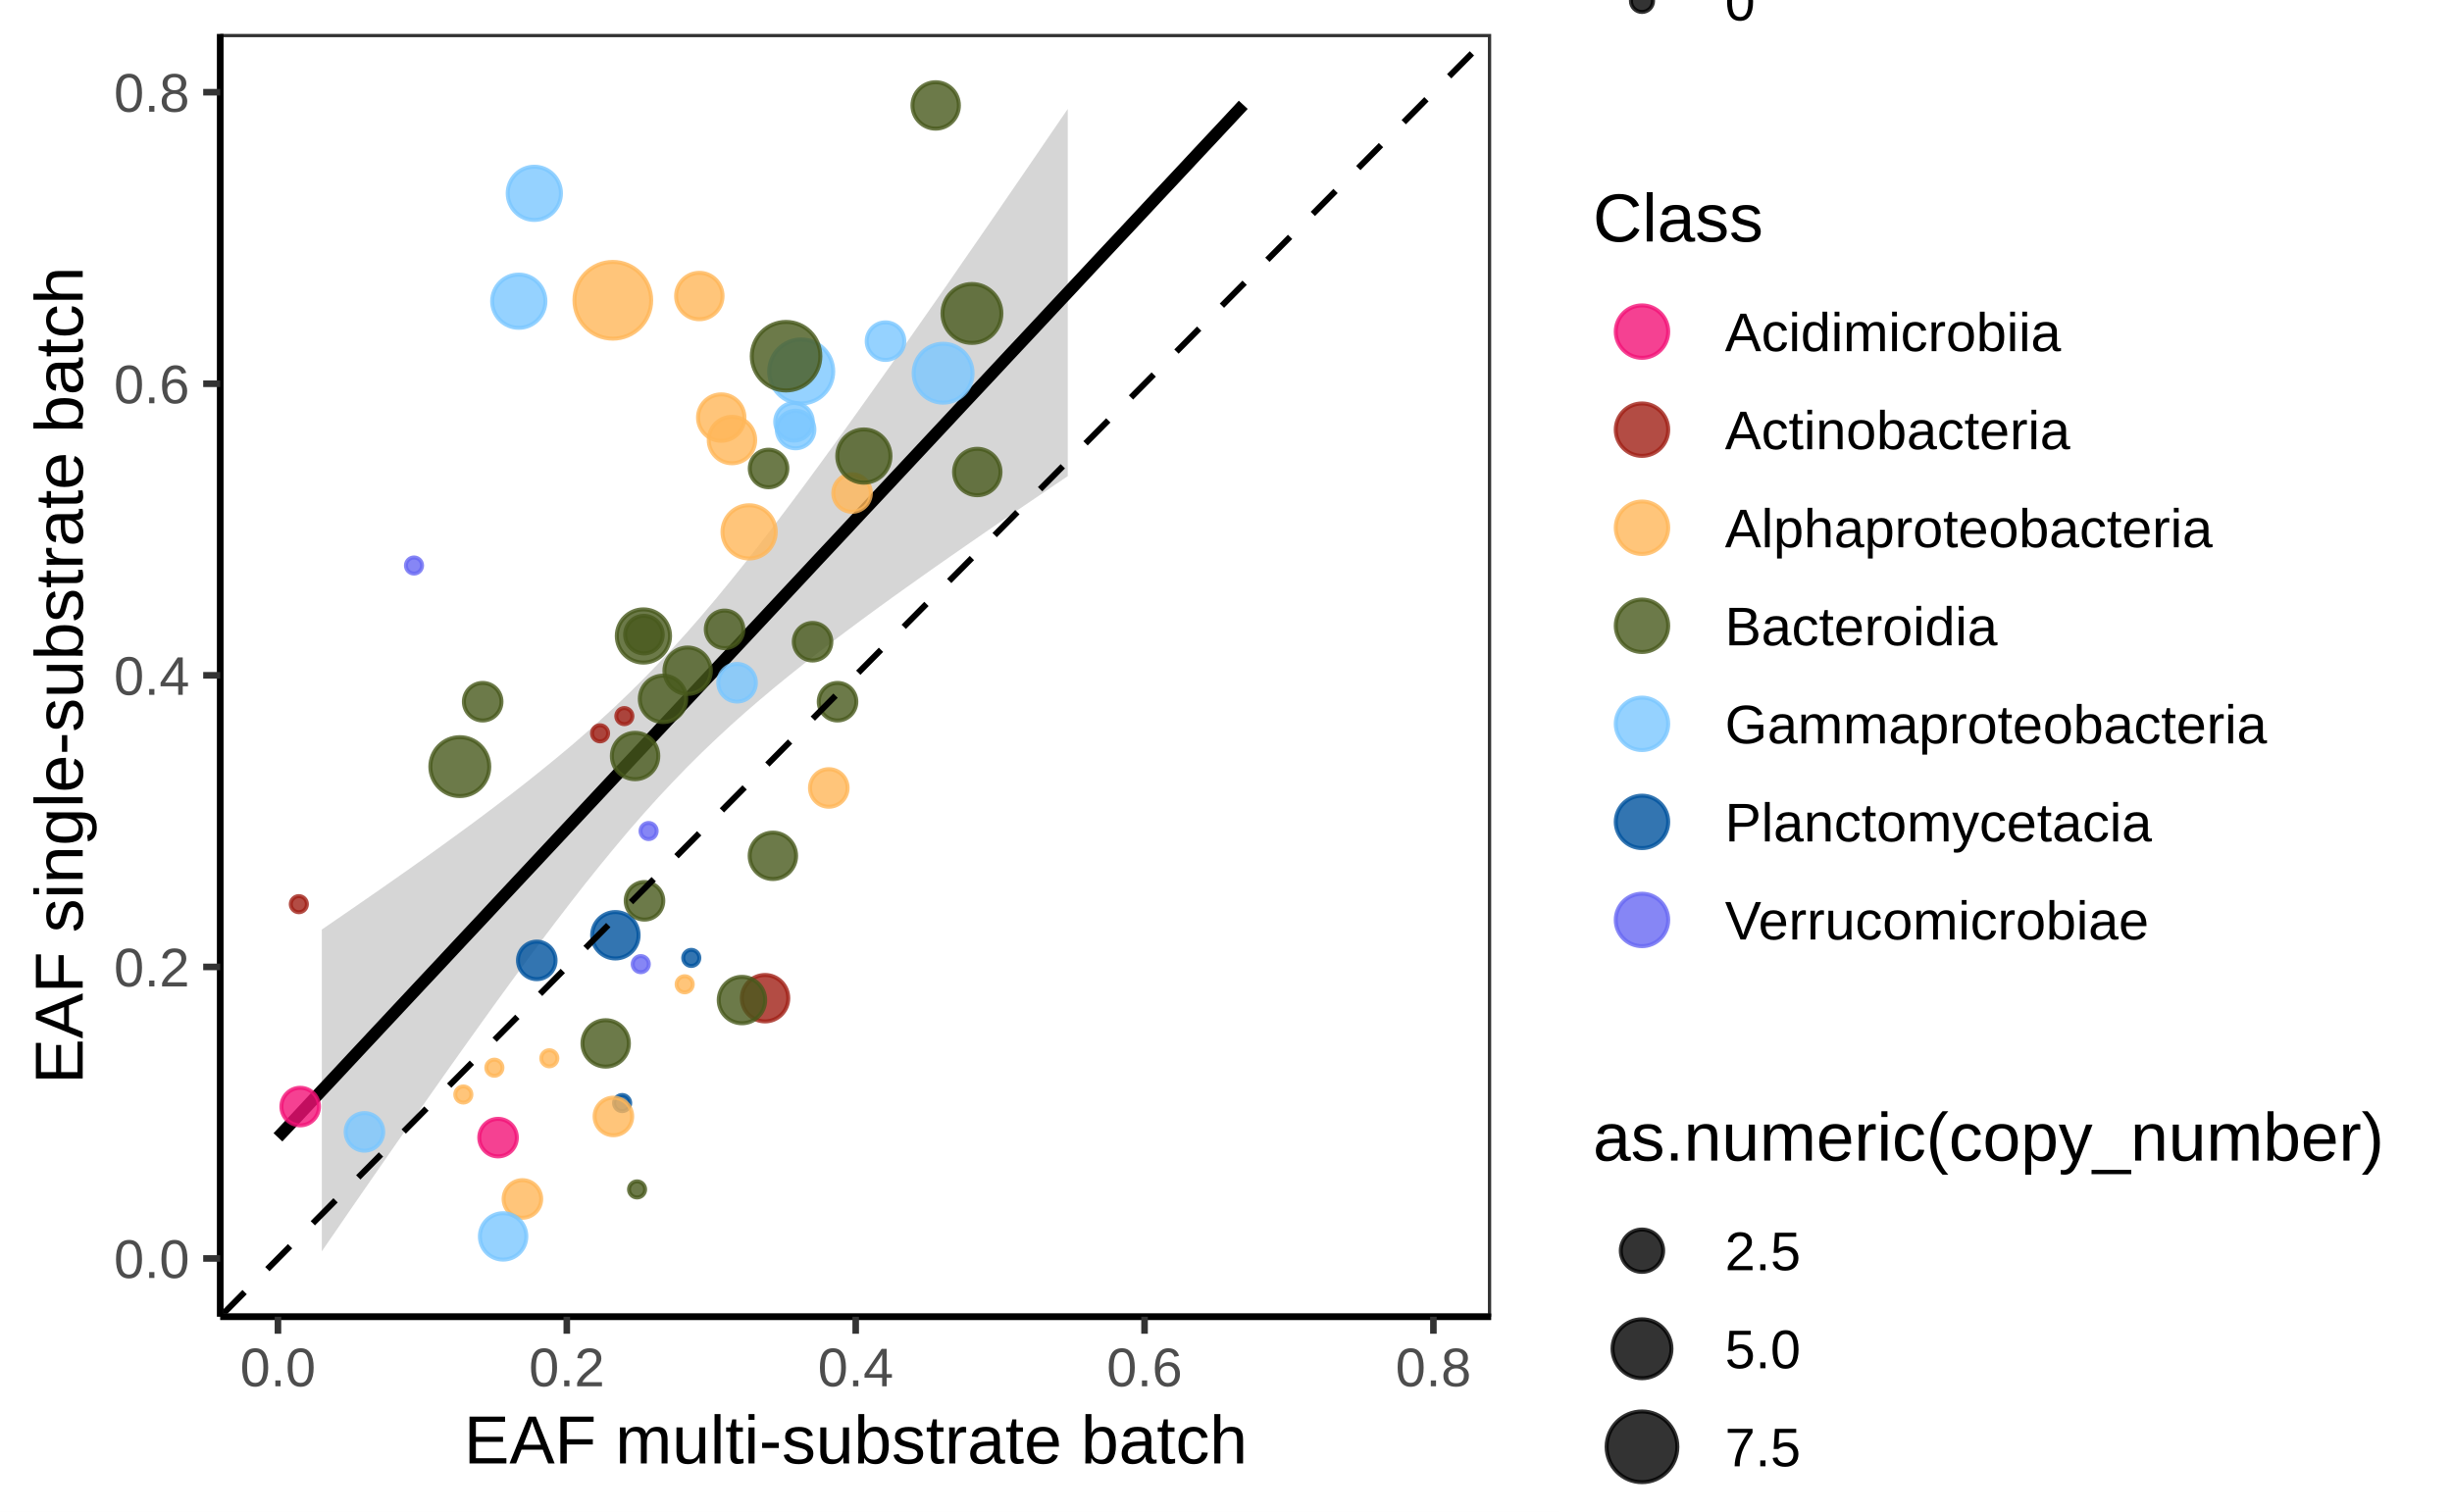
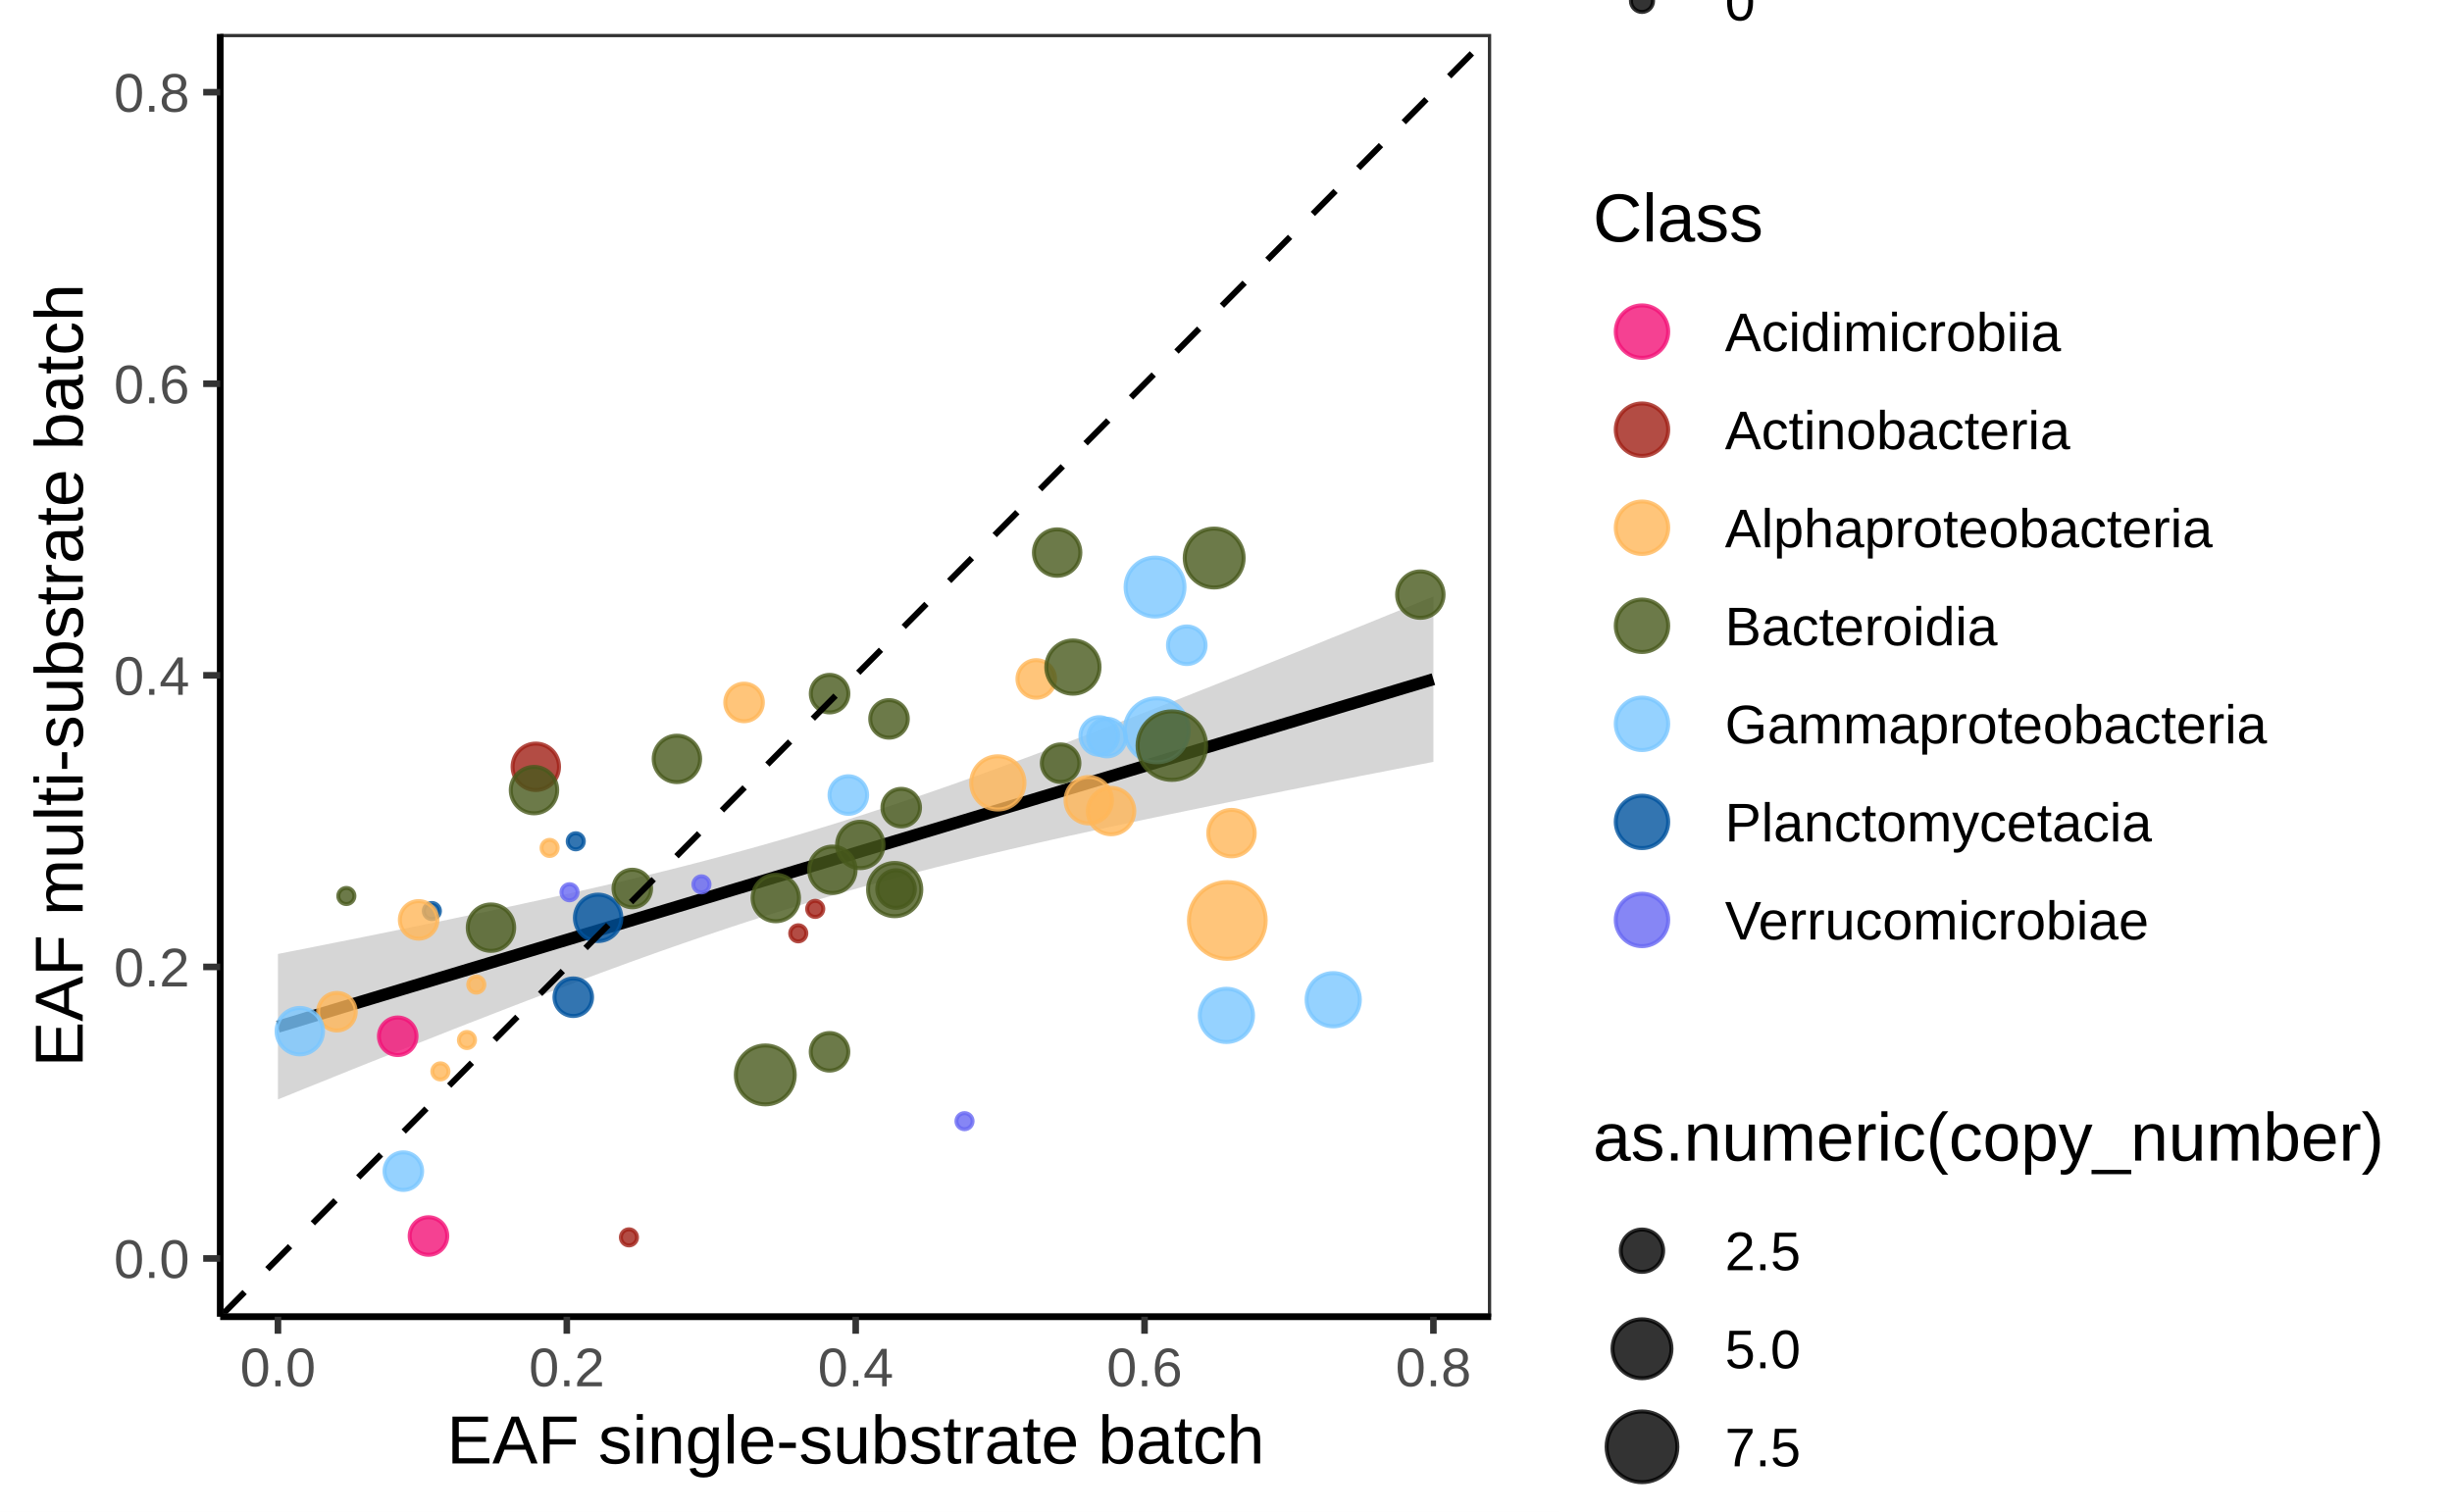
<svg xmlns="http://www.w3.org/2000/svg" width="432.00pt" height="266.40pt" viewBox="0 0 432.00 266.40">
  <g class="svglite">
    <defs>
      <style type="text/css">
    .svglite line, .svglite polyline, .svglite polygon, .svglite path, .svglite rect, .svglite circle {
      fill: none;
      stroke: #000000;
      stroke-linecap: round;
      stroke-linejoin: round;
      stroke-miterlimit: 10.00;
    }
    .svglite text {
      white-space: pre;
    }
    .svglite g.glyphgroup path {
      fill: inherit;
      stroke: none;
    }
  </style>
    </defs>
    <rect width="100%" height="100%" style="stroke: none; fill: #FFFFFF;" />
    <defs>
      <clipPath id="cpMC4wMHw0MzIuMDB8MC4wMHwyNjYuNDA=">
        <rect x="0.00" y="0.00" width="432.00" height="266.40" />
      </clipPath>
    </defs>
    <g clip-path="url(#cpMC4wMHw0MzIuMDB8MC4wMHwyNjYuNDA=)">
      <rect x="0.00" y="0.00" width="432.00" height="266.40" style="stroke-width: 1.16; stroke: #FFFFFF; fill: #FFFFFF;" />
    </g>
    <defs>
      <clipPath id="cpMzguNzl8MjYyLjcyfDUuOTh8MjMyLjA1">
        <rect x="38.79" y="5.98" width="223.93" height="226.07" />
      </clipPath>
    </defs>
    <g clip-path="url(#cpMzguNzl8MjYyLjcyfDUuOTh8MjMyLjA1)">
      <rect x="38.79" y="5.98" width="223.93" height="226.07" style="stroke-width: 1.16; stroke: none; fill: #FFFFFF;" />
-       <polygon points="56.70,163.81 59.28,162.04 61.85,160.27 64.43,158.49 67.01,156.70 69.58,154.90 72.16,153.09 74.74,151.26 77.32,149.41 79.89,147.54 82.47,145.66 85.05,143.75 87.62,141.81 90.20,139.84 92.78,137.83 95.35,135.77 97.93,133.67 100.51,131.52 103.08,129.29 105.66,127.00 108.24,124.63 110.81,122.17 113.39,119.61 115.97,116.96 118.55,114.20 121.12,111.35 123.70,108.39 126.28,105.34 128.85,102.20 131.43,98.99 134.01,95.70 136.58,92.34 139.16,88.93 141.74,85.47 144.31,81.97 146.89,78.43 149.47,74.85 152.04,71.25 154.62,67.62 157.20,63.98 159.78,60.31 162.35,56.63 164.93,52.93 167.51,49.22 170.08,45.49 172.66,41.76 175.24,38.02 177.81,34.27 180.39,30.51 182.97,26.74 185.54,22.97 188.12,19.20 188.12,83.91 185.54,85.65 182.97,87.40 180.39,89.15 177.81,90.90 175.24,92.66 172.66,94.44 170.08,96.22 167.51,98.01 164.93,99.81 162.35,101.63 159.78,103.46 157.20,105.30 154.62,107.17 152.04,109.06 149.47,110.97 146.89,112.91 144.31,114.88 141.74,116.89 139.16,118.95 136.58,121.05 134.01,123.21 131.43,125.43 128.85,127.73 126.28,130.11 123.70,132.57 121.12,135.13 118.55,137.79 115.97,140.54 113.39,143.40 110.81,146.36 108.24,149.42 105.66,152.56 103.08,155.78 100.51,159.07 97.93,162.43 95.35,165.84 92.78,169.30 90.20,172.81 87.62,176.35 85.05,179.93 82.47,183.53 79.89,187.16 77.32,190.80 74.74,194.47 72.16,198.16 69.58,201.86 67.01,205.57 64.43,209.29 61.85,213.02 59.28,216.77 56.70,220.52 " style="stroke-width: 0.00; stroke: none; stroke-linecap: butt; fill: #999999; fill-opacity: 0.40;" />
-       <polyline points="56.70,163.81 59.28,162.04 61.85,160.27 64.43,158.49 67.01,156.70 69.58,154.90 72.16,153.09 74.74,151.26 77.32,149.41 79.89,147.54 82.47,145.66 85.05,143.75 87.62,141.81 90.20,139.84 92.78,137.83 95.35,135.77 97.93,133.67 100.51,131.52 103.08,129.29 105.66,127.00 108.24,124.63 110.81,122.17 113.39,119.61 115.97,116.96 118.55,114.20 121.12,111.35 123.70,108.39 126.28,105.34 128.85,102.20 131.43,98.99 134.01,95.70 136.58,92.34 139.16,88.93 141.74,85.47 144.31,81.97 146.89,78.43 149.47,74.85 152.04,71.25 154.62,67.62 157.20,63.98 159.78,60.31 162.35,56.63 164.93,52.93 167.51,49.22 170.08,45.49 172.66,41.76 175.24,38.02 177.81,34.27 180.39,30.51 182.97,26.74 185.54,22.97 188.12,19.20 " style="stroke-width: 2.13; stroke: none; stroke-linecap: butt;" />
-       <polyline points="188.12,83.91 185.54,85.65 182.97,87.40 180.39,89.15 177.81,90.90 175.24,92.66 172.66,94.44 170.08,96.22 167.51,98.01 164.93,99.81 162.35,101.63 159.78,103.46 157.20,105.30 154.62,107.17 152.04,109.06 149.47,110.97 146.89,112.91 144.31,114.88 141.74,116.89 139.16,118.95 136.58,121.05 134.01,123.21 131.43,125.43 128.85,127.73 126.28,130.11 123.70,132.57 121.12,135.13 118.55,137.79 115.97,140.54 113.39,143.40 110.81,146.36 108.24,149.42 105.66,152.56 103.08,155.78 100.51,159.07 97.93,162.43 95.35,165.84 92.78,169.30 90.20,172.81 87.62,176.35 85.05,179.93 82.47,183.53 79.89,187.16 77.32,190.80 74.74,194.47 72.16,198.16 69.58,201.86 67.01,205.57 64.43,209.29 61.85,213.02 59.28,216.77 56.70,220.52 " style="stroke-width: 2.13; stroke: none; stroke-linecap: butt;" />
-       <polyline points="48.97,200.43 51.55,197.68 54.12,194.92 56.70,192.16 59.28,189.41 61.85,186.65 64.43,183.89 67.01,181.13 69.58,178.38 72.16,175.62 74.74,172.86 77.32,170.11 79.89,167.35 82.47,164.59 85.05,161.84 87.62,159.08 90.20,156.32 92.78,153.56 95.35,150.81 97.93,148.05 100.51,145.29 103.08,142.54 105.66,139.78 108.24,137.02 110.81,134.27 113.39,131.51 115.97,128.75 118.55,125.99 121.12,123.24 123.70,120.48 126.28,117.72 128.85,114.97 131.43,112.21 134.01,109.45 136.58,106.70 139.16,103.94 141.74,101.18 144.31,98.42 146.89,95.67 149.47,92.91 152.04,90.15 154.62,87.40 157.20,84.64 159.78,81.88 162.35,79.13 164.93,76.37 167.51,73.61 170.08,70.85 172.66,68.10 175.24,65.34 177.81,62.58 180.39,59.83 182.97,57.07 185.54,54.31 188.12,51.56 190.70,48.80 193.27,46.04 195.85,43.28 198.43,40.53 201.01,37.77 203.58,35.01 206.16,32.26 208.74,29.50 211.31,26.74 213.89,23.99 216.47,21.23 219.04,18.47 " style="stroke-width: 2.13; stroke-linecap: butt;" />
-       <circle cx="113.45" cy="111.84" r="3.31" style="stroke-width: 0.71; stroke: #48591C; stroke-opacity: 0.80; fill: #48591C; fill-opacity: 0.80;" />
-       <circle cx="134.79" cy="175.91" r="4.09" style="stroke-width: 0.71; stroke: #A02016; stroke-opacity: 0.80; fill: #A02016; fill-opacity: 0.80;" />
-       <circle cx="130.72" cy="176.24" r="4.09" style="stroke-width: 0.71; stroke: #48591C; stroke-opacity: 0.80; fill: #48591C; fill-opacity: 0.80;" />
-       <circle cx="121.79" cy="168.81" r="1.42" style="stroke-width: 0.71; stroke: #00539E; stroke-opacity: 0.80; fill: #00539E; fill-opacity: 0.80;" />
-       <circle cx="109.61" cy="194.39" r="1.42" style="stroke-width: 0.71; stroke: #00539E; stroke-opacity: 0.80; fill: #00539E; fill-opacity: 0.80;" />
-       <circle cx="143.16" cy="113.09" r="3.31" style="stroke-width: 0.71; stroke: #48591C; stroke-opacity: 0.80; fill: #48591C; fill-opacity: 0.80;" />
-       <circle cx="112.24" cy="209.61" r="1.42" style="stroke-width: 0.71; stroke: #48591C; stroke-opacity: 0.80; fill: #48591C; fill-opacity: 0.80;" />
-       <circle cx="111.89" cy="133.23" r="4.09" style="stroke-width: 0.71; stroke: #48591C; stroke-opacity: 0.80; fill: #48591C; fill-opacity: 0.80;" />
-       <circle cx="150.12" cy="86.89" r="3.31" style="stroke-width: 0.71; stroke: #FFB659; stroke-opacity: 0.80; fill: #FFB659; fill-opacity: 0.80;" />
-       <circle cx="64.21" cy="199.47" r="3.31" style="stroke-width: 0.71; stroke: #7BC6FF; stroke-opacity: 0.80; fill: #7BC6FF; fill-opacity: 0.80;" />
-       <circle cx="108.07" cy="196.75" r="3.31" style="stroke-width: 0.71; stroke: #FFB659; stroke-opacity: 0.80; fill: #FFB659; fill-opacity: 0.80;" />
-       <circle cx="106.71" cy="183.88" r="4.09" style="stroke-width: 0.71; stroke: #48591C; stroke-opacity: 0.80; fill: #48591C; fill-opacity: 0.80;" />
-       <circle cx="113.36" cy="112.08" r="4.69" style="stroke-width: 0.71; stroke: #48591C; stroke-opacity: 0.80; fill: #48591C; fill-opacity: 0.80;" />
-       <circle cx="127.66" cy="110.91" r="3.31" style="stroke-width: 0.71; stroke: #48591C; stroke-opacity: 0.80; fill: #48591C; fill-opacity: 0.80;" />
-       <circle cx="105.72" cy="129.23" r="1.42" style="stroke-width: 0.71; stroke: #A02016; stroke-opacity: 0.80; fill: #A02016; fill-opacity: 0.80;" />
-       <circle cx="96.78" cy="186.50" r="1.42" style="stroke-width: 0.71; stroke: #FFB659; stroke-opacity: 0.80; fill: #FFB659; fill-opacity: 0.80;" />
-       <circle cx="171.24" cy="55.24" r="5.19" style="stroke-width: 0.71; stroke: #48591C; stroke-opacity: 0.80; fill: #48591C; fill-opacity: 0.80;" />
-       <circle cx="110.00" cy="126.20" r="1.42" style="stroke-width: 0.71; stroke: #A02016; stroke-opacity: 0.80; fill: #A02016; fill-opacity: 0.80;" />
-       <circle cx="94.14" cy="34.07" r="4.69" style="stroke-width: 0.71; stroke: #7BC6FF; stroke-opacity: 0.80; fill: #7BC6FF; fill-opacity: 0.80;" />
-       <circle cx="152.20" cy="80.37" r="4.69" style="stroke-width: 0.71; stroke: #48591C; stroke-opacity: 0.80; fill: #48591C; fill-opacity: 0.80;" />
-       <circle cx="112.89" cy="169.91" r="1.42" style="stroke-width: 0.71; stroke: #6868F2; stroke-opacity: 0.80; fill: #6868F2; fill-opacity: 0.80;" />
-       <circle cx="52.89" cy="195.01" r="3.31" style="stroke-width: 0.71; stroke: #F21277; stroke-opacity: 0.80; fill: #F21277; fill-opacity: 0.80;" />
-       <circle cx="91.40" cy="53.08" r="4.69" style="stroke-width: 0.71; stroke: #7BC6FF; stroke-opacity: 0.80; fill: #7BC6FF; fill-opacity: 0.80;" />
-       <circle cx="72.94" cy="99.66" r="1.42" style="stroke-width: 0.71; stroke: #6868F2; stroke-opacity: 0.80; fill: #6868F2; fill-opacity: 0.80;" />
-       <circle cx="107.97" cy="52.92" r="6.76" style="stroke-width: 0.71; stroke: #FFB659; stroke-opacity: 0.80; fill: #FFB659; fill-opacity: 0.80;" />
-       <circle cx="87.10" cy="188.16" r="1.42" style="stroke-width: 0.71; stroke: #FFB659; stroke-opacity: 0.80; fill: #FFB659; fill-opacity: 0.80;" />
-       <circle cx="129.86" cy="120.32" r="3.31" style="stroke-width: 0.71; stroke: #7BC6FF; stroke-opacity: 0.80; fill: #7BC6FF; fill-opacity: 0.80;" />
-       <circle cx="139.89" cy="74.33" r="3.31" style="stroke-width: 0.71; stroke: #7BC6FF; stroke-opacity: 0.80; fill: #7BC6FF; fill-opacity: 0.80;" />
-       <circle cx="92.04" cy="211.29" r="3.31" style="stroke-width: 0.71; stroke: #FFB659; stroke-opacity: 0.80; fill: #FFB659; fill-opacity: 0.80;" />
-       <circle cx="131.98" cy="93.73" r="4.69" style="stroke-width: 0.71; stroke: #FFB659; stroke-opacity: 0.80; fill: #FFB659; fill-opacity: 0.80;" />
-       <circle cx="94.57" cy="169.25" r="3.31" style="stroke-width: 0.71; stroke: #00539E; stroke-opacity: 0.80; fill: #00539E; fill-opacity: 0.80;" />
-       <circle cx="88.64" cy="217.89" r="4.09" style="stroke-width: 0.71; stroke: #7BC6FF; stroke-opacity: 0.80; fill: #7BC6FF; fill-opacity: 0.80;" />
-       <circle cx="166.16" cy="65.77" r="5.19" style="stroke-width: 0.71; stroke: #7BC6FF; stroke-opacity: 0.80; fill: #7BC6FF; fill-opacity: 0.80;" />
-       <circle cx="135.41" cy="82.56" r="3.31" style="stroke-width: 0.71; stroke: #48591C; stroke-opacity: 0.80; fill: #48591C; fill-opacity: 0.80;" />
-       <circle cx="52.65" cy="159.34" r="1.42" style="stroke-width: 0.71; stroke: #A02016; stroke-opacity: 0.80; fill: #A02016; fill-opacity: 0.80;" />
-       <circle cx="156.01" cy="60.12" r="3.31" style="stroke-width: 0.71; stroke: #7BC6FF; stroke-opacity: 0.80; fill: #7BC6FF; fill-opacity: 0.80;" />
-       <circle cx="128.96" cy="77.55" r="4.09" style="stroke-width: 0.71; stroke: #FFB659; stroke-opacity: 0.80; fill: #FFB659; fill-opacity: 0.80;" />
-       <circle cx="87.75" cy="200.48" r="3.31" style="stroke-width: 0.71; stroke: #F21277; stroke-opacity: 0.80; fill: #F21277; fill-opacity: 0.80;" />
-       <circle cx="81.63" cy="192.88" r="1.42" style="stroke-width: 0.71; stroke: #FFB659; stroke-opacity: 0.80; fill: #FFB659; fill-opacity: 0.80;" />
-       <circle cx="146.02" cy="138.86" r="3.31" style="stroke-width: 0.71; stroke: #FFB659; stroke-opacity: 0.80; fill: #FFB659; fill-opacity: 0.80;" />
-       <circle cx="127.07" cy="73.59" r="4.09" style="stroke-width: 0.71; stroke: #FFB659; stroke-opacity: 0.80; fill: #FFB659; fill-opacity: 0.80;" />
-       <circle cx="108.42" cy="164.82" r="4.09" style="stroke-width: 0.71; stroke: #00539E; stroke-opacity: 0.80; fill: #00539E; fill-opacity: 0.80;" />
-       <circle cx="123.21" cy="52.17" r="4.09" style="stroke-width: 0.71; stroke: #FFB659; stroke-opacity: 0.80; fill: #FFB659; fill-opacity: 0.80;" />
-       <circle cx="114.27" cy="146.45" r="1.42" style="stroke-width: 0.71; stroke: #6868F2; stroke-opacity: 0.80; fill: #6868F2; fill-opacity: 0.80;" />
-       <circle cx="140.17" cy="75.69" r="3.31" style="stroke-width: 0.71; stroke: #7BC6FF; stroke-opacity: 0.80; fill: #7BC6FF; fill-opacity: 0.80;" />
-       <circle cx="116.81" cy="123.16" r="4.09" style="stroke-width: 0.71; stroke: #48591C; stroke-opacity: 0.80; fill: #48591C; fill-opacity: 0.80;" />
-       <circle cx="141.16" cy="65.46" r="5.64" style="stroke-width: 0.71; stroke: #7BC6FF; stroke-opacity: 0.80; fill: #7BC6FF; fill-opacity: 0.80;" />
-       <circle cx="121.15" cy="118.20" r="4.09" style="stroke-width: 0.71; stroke: #48591C; stroke-opacity: 0.80; fill: #48591C; fill-opacity: 0.80;" />
-       <circle cx="136.17" cy="150.82" r="4.09" style="stroke-width: 0.71; stroke: #48591C; stroke-opacity: 0.80; fill: #48591C; fill-opacity: 0.80;" />
-       <circle cx="113.55" cy="158.75" r="3.31" style="stroke-width: 0.71; stroke: #48591C; stroke-opacity: 0.80; fill: #48591C; fill-opacity: 0.80;" />
-       <circle cx="147.56" cy="123.66" r="3.31" style="stroke-width: 0.71; stroke: #48591C; stroke-opacity: 0.80; fill: #48591C; fill-opacity: 0.80;" />
-       <circle cx="138.49" cy="62.77" r="6.04" style="stroke-width: 0.71; stroke: #48591C; stroke-opacity: 0.80; fill: #48591C; fill-opacity: 0.80;" />
-       <circle cx="81.01" cy="135.10" r="5.19" style="stroke-width: 0.71; stroke: #48591C; stroke-opacity: 0.80; fill: #48591C; fill-opacity: 0.80;" />
-       <circle cx="120.63" cy="173.46" r="1.42" style="stroke-width: 0.71; stroke: #FFB659; stroke-opacity: 0.80; fill: #FFB659; fill-opacity: 0.80;" />
-       <circle cx="164.85" cy="18.58" r="4.09" style="stroke-width: 0.71; stroke: #48591C; stroke-opacity: 0.80; fill: #48591C; fill-opacity: 0.80;" />
-       <circle cx="172.18" cy="83.18" r="4.09" style="stroke-width: 0.71; stroke: #48591C; stroke-opacity: 0.80; fill: #48591C; fill-opacity: 0.80;" />
-       <circle cx="85.04" cy="123.66" r="3.31" style="stroke-width: 0.71; stroke: #48591C; stroke-opacity: 0.80; fill: #48591C; fill-opacity: 0.80;" />
+       <polygon points="48.97,168.11 51.55,167.60 54.12,167.10 56.70,166.58 59.28,166.07 61.85,165.56 64.43,165.04 67.01,164.52 69.58,164.00 72.16,163.47 74.74,162.94 77.32,162.41 79.89,161.87 82.47,161.33 85.05,160.79 87.62,160.24 90.20,159.68 92.78,159.12 95.35,158.56 97.93,157.99 100.51,157.41 103.08,156.82 105.66,156.23 108.24,155.63 110.81,155.02 113.39,154.40 115.97,153.77 118.55,153.13 121.12,152.48 123.70,151.81 126.28,151.13 128.85,150.44 131.43,149.74 134.01,149.02 136.58,148.29 139.16,147.54 141.74,146.78 144.31,146.00 146.89,145.21 149.47,144.40 152.04,143.58 154.62,142.74 157.20,141.89 159.78,141.02 162.35,140.14 164.93,139.25 167.51,138.35 170.08,137.44 172.66,136.51 175.24,135.58 177.81,134.63 180.39,133.68 182.97,132.72 185.54,131.75 188.12,130.78 190.70,129.80 193.27,128.81 195.85,127.82 198.43,126.82 201.01,125.82 203.58,124.81 206.16,123.80 208.74,122.78 211.31,121.76 213.89,120.74 216.47,119.71 219.04,118.69 221.62,117.65 224.20,116.62 226.77,115.59 229.35,114.55 231.93,113.51 234.50,112.46 237.08,111.42 239.66,110.37 242.24,109.33 244.81,108.28 247.39,107.23 249.97,106.17 252.54,105.12 252.54,134.26 249.97,134.76 247.39,135.26 244.81,135.76 242.24,136.26 239.66,136.76 237.08,137.27 234.50,137.77 231.93,138.28 229.35,138.79 226.77,139.30 224.20,139.82 221.62,140.33 219.04,140.85 216.47,141.37 213.89,141.90 211.31,142.43 208.74,142.96 206.16,143.49 203.58,144.03 201.01,144.57 198.43,145.12 195.85,145.67 193.27,146.23 190.70,146.80 188.12,147.36 185.54,147.94 182.97,148.52 180.39,149.11 177.81,149.71 175.24,150.32 172.66,150.93 170.08,151.56 167.51,152.20 164.93,152.84 162.35,153.50 159.78,154.18 157.20,154.86 154.62,155.56 152.04,156.27 149.47,157.00 146.89,157.74 144.31,158.50 141.74,159.27 139.16,160.06 136.58,160.86 134.01,161.68 131.43,162.51 128.85,163.36 126.28,164.22 123.70,165.09 121.12,165.98 118.55,166.87 115.97,167.78 113.39,168.70 110.81,169.63 108.24,170.57 105.66,171.52 103.08,172.48 100.51,173.45 97.93,174.42 95.35,175.40 92.78,176.38 90.20,177.37 87.62,178.37 85.05,179.37 82.47,180.37 79.89,181.38 77.32,182.40 74.74,183.42 72.16,184.44 69.58,185.46 67.01,186.49 64.43,187.52 61.85,188.55 59.28,189.59 56.70,190.63 54.12,191.66 51.55,192.71 48.97,193.75 " style="stroke-width: 0.00; stroke: none; stroke-linecap: butt; fill: #999999; fill-opacity: 0.40;" />
+       <polyline points="48.97,168.11 51.55,167.60 54.12,167.10 56.70,166.58 59.28,166.07 61.85,165.56 64.43,165.04 67.01,164.52 69.58,164.00 72.16,163.47 74.74,162.94 77.32,162.41 79.89,161.87 82.47,161.33 85.05,160.79 87.62,160.24 90.20,159.68 92.78,159.12 95.35,158.56 97.93,157.99 100.51,157.41 103.08,156.82 105.66,156.23 108.24,155.63 110.81,155.02 113.39,154.40 115.97,153.77 118.55,153.13 121.12,152.48 123.70,151.81 126.28,151.13 128.85,150.44 131.43,149.74 134.01,149.02 136.58,148.29 139.16,147.54 141.74,146.78 144.31,146.00 146.89,145.21 149.47,144.40 152.04,143.58 154.62,142.74 157.20,141.89 159.78,141.02 162.35,140.14 164.93,139.25 167.51,138.35 170.08,137.44 172.66,136.51 175.24,135.58 177.81,134.63 180.39,133.68 182.97,132.72 185.54,131.75 188.12,130.78 190.70,129.80 193.27,128.81 195.85,127.82 198.43,126.82 201.01,125.82 203.58,124.81 206.16,123.80 208.74,122.78 211.31,121.76 213.89,120.74 216.47,119.71 219.04,118.69 221.62,117.65 224.20,116.62 226.77,115.59 229.35,114.55 231.93,113.51 234.50,112.46 237.08,111.42 239.66,110.37 242.24,109.33 244.81,108.28 247.39,107.23 249.97,106.17 252.54,105.12 " style="stroke-width: 2.13; stroke: none; stroke-linecap: butt;" />
+       <polyline points="252.54,134.26 249.97,134.76 247.39,135.26 244.81,135.76 242.24,136.26 239.66,136.76 237.08,137.27 234.50,137.77 231.93,138.28 229.35,138.79 226.77,139.30 224.20,139.82 221.62,140.33 219.04,140.85 216.47,141.37 213.89,141.90 211.31,142.43 208.74,142.96 206.16,143.49 203.58,144.03 201.01,144.57 198.43,145.12 195.85,145.67 193.27,146.23 190.70,146.80 188.12,147.36 185.54,147.94 182.97,148.52 180.39,149.11 177.81,149.71 175.24,150.32 172.66,150.93 170.08,151.56 167.51,152.20 164.93,152.84 162.35,153.50 159.78,154.18 157.20,154.86 154.62,155.56 152.04,156.27 149.47,157.00 146.89,157.74 144.31,158.50 141.74,159.27 139.16,160.06 136.58,160.86 134.01,161.68 131.43,162.51 128.85,163.36 126.28,164.22 123.70,165.09 121.12,165.98 118.55,166.87 115.97,167.78 113.39,168.70 110.81,169.63 108.24,170.57 105.66,171.52 103.08,172.48 100.51,173.45 97.93,174.42 95.35,175.40 92.78,176.38 90.20,177.37 87.62,178.37 85.05,179.37 82.47,180.37 79.89,181.38 77.32,182.40 74.74,183.42 72.16,184.44 69.58,185.46 67.01,186.49 64.43,187.52 61.85,188.55 59.28,189.59 56.70,190.63 54.12,191.66 51.55,192.71 48.97,193.75 " style="stroke-width: 2.13; stroke: none; stroke-linecap: butt;" />
+       <polyline points="48.97,180.93 51.55,180.16 54.12,179.38 56.70,178.61 59.28,177.83 61.85,177.05 64.43,176.28 67.01,175.50 69.58,174.73 72.16,173.95 74.74,173.18 77.32,172.40 79.89,171.63 82.47,170.85 85.05,170.08 87.62,169.30 90.20,168.53 92.78,167.75 95.35,166.98 97.93,166.20 100.51,165.43 103.08,164.65 105.66,163.88 108.24,163.10 110.81,162.33 113.39,161.55 115.97,160.78 118.55,160.00 121.12,159.23 123.70,158.45 126.28,157.68 128.85,156.90 131.43,156.13 134.01,155.35 136.58,154.57 139.16,153.80 141.74,153.02 144.31,152.25 146.89,151.47 149.47,150.70 152.04,149.92 154.62,149.15 157.20,148.37 159.78,147.60 162.35,146.82 164.93,146.05 167.51,145.27 170.08,144.50 172.66,143.72 175.24,142.95 177.81,142.17 180.39,141.40 182.97,140.62 185.54,139.85 188.12,139.07 190.70,138.30 193.27,137.52 195.85,136.75 198.43,135.97 201.01,135.20 203.58,134.42 206.16,133.65 208.74,132.87 211.31,132.09 213.89,131.32 216.47,130.54 219.04,129.77 221.62,128.99 224.20,128.22 226.77,127.44 229.35,126.67 231.93,125.89 234.50,125.12 237.08,124.34 239.66,123.57 242.24,122.79 244.81,122.02 247.39,121.24 249.97,120.47 252.54,119.69 " style="stroke-width: 2.13; stroke-linecap: butt;" />
+       <circle cx="157.87" cy="156.68" r="3.31" style="stroke-width: 0.71; stroke: #48591C; stroke-opacity: 0.80; fill: #48591C; fill-opacity: 0.80;" />
+       <circle cx="94.40" cy="135.13" r="4.09" style="stroke-width: 0.71; stroke: #A02016; stroke-opacity: 0.80; fill: #A02016; fill-opacity: 0.80;" />
+       <circle cx="94.08" cy="139.24" r="4.09" style="stroke-width: 0.71; stroke: #48591C; stroke-opacity: 0.80; fill: #48591C; fill-opacity: 0.80;" />
+       <circle cx="101.44" cy="148.26" r="1.42" style="stroke-width: 0.71; stroke: #00539E; stroke-opacity: 0.80; fill: #00539E; fill-opacity: 0.80;" />
+       <circle cx="76.09" cy="160.55" r="1.42" style="stroke-width: 0.71; stroke: #00539E; stroke-opacity: 0.80; fill: #00539E; fill-opacity: 0.80;" />
+       <circle cx="156.63" cy="126.69" r="3.31" style="stroke-width: 0.71; stroke: #48591C; stroke-opacity: 0.80; fill: #48591C; fill-opacity: 0.80;" />
+       <circle cx="61.02" cy="157.90" r="1.42" style="stroke-width: 0.71; stroke: #48591C; stroke-opacity: 0.80; fill: #48591C; fill-opacity: 0.80;" />
+       <circle cx="136.68" cy="158.26" r="4.09" style="stroke-width: 0.71; stroke: #48591C; stroke-opacity: 0.80; fill: #48591C; fill-opacity: 0.80;" />
+       <circle cx="182.57" cy="119.65" r="3.31" style="stroke-width: 0.71; stroke: #FFB659; stroke-opacity: 0.80; fill: #FFB659; fill-opacity: 0.80;" />
+       <circle cx="71.06" cy="206.39" r="3.31" style="stroke-width: 0.71; stroke: #7BC6FF; stroke-opacity: 0.80; fill: #7BC6FF; fill-opacity: 0.80;" />
+       <circle cx="73.76" cy="162.11" r="3.31" style="stroke-width: 0.71; stroke: #FFB659; stroke-opacity: 0.80; fill: #FFB659; fill-opacity: 0.80;" />
+       <circle cx="86.50" cy="163.48" r="4.09" style="stroke-width: 0.71; stroke: #48591C; stroke-opacity: 0.80; fill: #48591C; fill-opacity: 0.80;" />
+       <circle cx="157.63" cy="156.77" r="4.69" style="stroke-width: 0.71; stroke: #48591C; stroke-opacity: 0.80; fill: #48591C; fill-opacity: 0.80;" />
+       <circle cx="158.78" cy="142.33" r="3.31" style="stroke-width: 0.71; stroke: #48591C; stroke-opacity: 0.80; fill: #48591C; fill-opacity: 0.80;" />
+       <circle cx="140.64" cy="164.48" r="1.42" style="stroke-width: 0.71; stroke: #A02016; stroke-opacity: 0.80; fill: #A02016; fill-opacity: 0.80;" />
+       <circle cx="83.92" cy="173.51" r="1.42" style="stroke-width: 0.71; stroke: #FFB659; stroke-opacity: 0.80; fill: #FFB659; fill-opacity: 0.80;" />
+       <circle cx="213.92" cy="98.34" r="5.19" style="stroke-width: 0.71; stroke: #48591C; stroke-opacity: 0.80; fill: #48591C; fill-opacity: 0.80;" />
+       <circle cx="143.63" cy="160.17" r="1.42" style="stroke-width: 0.71; stroke: #A02016; stroke-opacity: 0.80; fill: #A02016; fill-opacity: 0.80;" />
+       <circle cx="234.89" cy="176.18" r="4.69" style="stroke-width: 0.71; stroke: #7BC6FF; stroke-opacity: 0.80; fill: #7BC6FF; fill-opacity: 0.80;" />
+       <circle cx="189.03" cy="117.56" r="4.69" style="stroke-width: 0.71; stroke: #48591C; stroke-opacity: 0.80; fill: #48591C; fill-opacity: 0.80;" />
+       <circle cx="100.34" cy="157.24" r="1.42" style="stroke-width: 0.71; stroke: #6868F2; stroke-opacity: 0.80; fill: #6868F2; fill-opacity: 0.80;" />
+       <circle cx="75.49" cy="217.82" r="3.31" style="stroke-width: 0.71; stroke: #F21277; stroke-opacity: 0.80; fill: #F21277; fill-opacity: 0.80;" />
+       <circle cx="216.07" cy="178.94" r="4.69" style="stroke-width: 0.71; stroke: #7BC6FF; stroke-opacity: 0.80; fill: #7BC6FF; fill-opacity: 0.80;" />
+       <circle cx="169.93" cy="197.58" r="1.42" style="stroke-width: 0.71; stroke: #6868F2; stroke-opacity: 0.80; fill: #6868F2; fill-opacity: 0.80;" />
+       <circle cx="216.23" cy="162.21" r="6.76" style="stroke-width: 0.71; stroke: #FFB659; stroke-opacity: 0.80; fill: #FFB659; fill-opacity: 0.80;" />
+       <circle cx="82.27" cy="183.28" r="1.42" style="stroke-width: 0.71; stroke: #FFB659; stroke-opacity: 0.80; fill: #FFB659; fill-opacity: 0.80;" />
+       <circle cx="149.46" cy="140.11" r="3.31" style="stroke-width: 0.71; stroke: #7BC6FF; stroke-opacity: 0.80; fill: #7BC6FF; fill-opacity: 0.80;" />
+       <circle cx="195.02" cy="129.98" r="3.31" style="stroke-width: 0.71; stroke: #7BC6FF; stroke-opacity: 0.80; fill: #7BC6FF; fill-opacity: 0.80;" />
+       <circle cx="59.36" cy="178.29" r="3.31" style="stroke-width: 0.71; stroke: #FFB659; stroke-opacity: 0.80; fill: #FFB659; fill-opacity: 0.80;" />
+       <circle cx="175.80" cy="137.97" r="4.69" style="stroke-width: 0.71; stroke: #FFB659; stroke-opacity: 0.80; fill: #FFB659; fill-opacity: 0.80;" />
+       <circle cx="101.00" cy="175.74" r="3.31" style="stroke-width: 0.71; stroke: #00539E; stroke-opacity: 0.80; fill: #00539E; fill-opacity: 0.80;" />
+       <circle cx="52.82" cy="181.72" r="4.09" style="stroke-width: 0.71; stroke: #7BC6FF; stroke-opacity: 0.80; fill: #7BC6FF; fill-opacity: 0.80;" />
+       <circle cx="203.50" cy="103.46" r="5.19" style="stroke-width: 0.71; stroke: #7BC6FF; stroke-opacity: 0.80; fill: #7BC6FF; fill-opacity: 0.80;" />
+       <circle cx="186.86" cy="134.50" r="3.31" style="stroke-width: 0.71; stroke: #48591C; stroke-opacity: 0.80; fill: #48591C; fill-opacity: 0.80;" />
+       <circle cx="110.81" cy="218.06" r="1.42" style="stroke-width: 0.71; stroke: #A02016; stroke-opacity: 0.80; fill: #A02016; fill-opacity: 0.80;" />
+       <circle cx="209.09" cy="113.71" r="3.31" style="stroke-width: 0.71; stroke: #7BC6FF; stroke-opacity: 0.80; fill: #7BC6FF; fill-opacity: 0.80;" />
+       <circle cx="191.82" cy="141.02" r="4.09" style="stroke-width: 0.71; stroke: #FFB659; stroke-opacity: 0.80; fill: #FFB659; fill-opacity: 0.80;" />
+       <circle cx="70.07" cy="182.62" r="3.31" style="stroke-width: 0.71; stroke: #F21277; stroke-opacity: 0.80; fill: #F21277; fill-opacity: 0.80;" />
+       <circle cx="77.59" cy="188.81" r="1.42" style="stroke-width: 0.71; stroke: #FFB659; stroke-opacity: 0.80; fill: #FFB659; fill-opacity: 0.80;" />
+       <circle cx="131.09" cy="123.79" r="3.31" style="stroke-width: 0.71; stroke: #FFB659; stroke-opacity: 0.80; fill: #FFB659; fill-opacity: 0.80;" />
+       <circle cx="195.75" cy="142.93" r="4.09" style="stroke-width: 0.71; stroke: #FFB659; stroke-opacity: 0.80; fill: #FFB659; fill-opacity: 0.80;" />
+       <circle cx="105.38" cy="161.75" r="4.09" style="stroke-width: 0.71; stroke: #00539E; stroke-opacity: 0.80; fill: #00539E; fill-opacity: 0.80;" />
+       <circle cx="216.97" cy="146.82" r="4.09" style="stroke-width: 0.71; stroke: #FFB659; stroke-opacity: 0.80; fill: #FFB659; fill-opacity: 0.80;" />
+       <circle cx="123.58" cy="155.85" r="1.42" style="stroke-width: 0.71; stroke: #6868F2; stroke-opacity: 0.80; fill: #6868F2; fill-opacity: 0.80;" />
+       <circle cx="193.67" cy="129.70" r="3.31" style="stroke-width: 0.71; stroke: #7BC6FF; stroke-opacity: 0.80; fill: #7BC6FF; fill-opacity: 0.80;" />
+       <circle cx="146.65" cy="153.28" r="4.09" style="stroke-width: 0.71; stroke: #48591C; stroke-opacity: 0.80; fill: #48591C; fill-opacity: 0.80;" />
+       <circle cx="203.80" cy="128.70" r="5.64" style="stroke-width: 0.71; stroke: #7BC6FF; stroke-opacity: 0.80; fill: #7BC6FF; fill-opacity: 0.80;" />
+       <circle cx="151.57" cy="148.90" r="4.09" style="stroke-width: 0.71; stroke: #48591C; stroke-opacity: 0.80; fill: #48591C; fill-opacity: 0.80;" />
+       <circle cx="119.26" cy="133.74" r="4.09" style="stroke-width: 0.71; stroke: #48591C; stroke-opacity: 0.80; fill: #48591C; fill-opacity: 0.80;" />
+       <circle cx="111.40" cy="156.58" r="3.31" style="stroke-width: 0.71; stroke: #48591C; stroke-opacity: 0.80; fill: #48591C; fill-opacity: 0.80;" />
+       <circle cx="146.16" cy="122.24" r="3.31" style="stroke-width: 0.71; stroke: #48591C; stroke-opacity: 0.80; fill: #48591C; fill-opacity: 0.80;" />
+       <circle cx="206.46" cy="131.40" r="6.04" style="stroke-width: 0.71; stroke: #48591C; stroke-opacity: 0.80; fill: #48591C; fill-opacity: 0.80;" />
+       <circle cx="134.83" cy="189.43" r="5.19" style="stroke-width: 0.71; stroke: #48591C; stroke-opacity: 0.80; fill: #48591C; fill-opacity: 0.80;" />
+       <circle cx="96.83" cy="149.43" r="1.42" style="stroke-width: 0.71; stroke: #FFB659; stroke-opacity: 0.80; fill: #FFB659; fill-opacity: 0.80;" />
+       <circle cx="250.24" cy="104.79" r="4.09" style="stroke-width: 0.71; stroke: #48591C; stroke-opacity: 0.80; fill: #48591C; fill-opacity: 0.80;" />
+       <circle cx="186.25" cy="97.38" r="4.09" style="stroke-width: 0.71; stroke: #48591C; stroke-opacity: 0.80; fill: #48591C; fill-opacity: 0.80;" />
+       <circle cx="146.15" cy="185.36" r="3.31" style="stroke-width: 0.71; stroke: #48591C; stroke-opacity: 0.80; fill: #48591C; fill-opacity: 0.80;" />
      <line x1="-185.14" y1="458.13" x2="486.65" y2="-220.10" style="stroke-width: 1.07; stroke-dasharray: 5.69,5.69; stroke-linecap: butt;" />
      <rect x="38.79" y="5.98" width="223.93" height="226.07" style="stroke-width: 1.16; stroke: #333333;" />
    </g>
    <g clip-path="url(#cpMC4wMHw0MzIuMDB8MC4wMHwyNjYuNDA=)">
      <polyline points="38.79,232.05 38.79,5.98 " style="stroke-width: 1.16; stroke-linecap: butt;" />
      <text x="33.41" y="225.21" text-anchor="end" style="font-size: 9.60px;fill: #4D4D4D; font-family: &quot;Arial&quot;;" textLength="13.33px" lengthAdjust="spacingAndGlyphs">0.0</text>
      <text x="33.41" y="173.83" text-anchor="end" style="font-size: 9.60px;fill: #4D4D4D; font-family: &quot;Arial&quot;;" textLength="13.33px" lengthAdjust="spacingAndGlyphs">0.2</text>
      <text x="33.41" y="122.45" text-anchor="end" style="font-size: 9.60px;fill: #4D4D4D; font-family: &quot;Arial&quot;;" textLength="13.33px" lengthAdjust="spacingAndGlyphs">0.4</text>
      <text x="33.41" y="71.07" text-anchor="end" style="font-size: 9.60px;fill: #4D4D4D; font-family: &quot;Arial&quot;;" textLength="13.33px" lengthAdjust="spacingAndGlyphs">0.6</text>
      <text x="33.41" y="19.69" text-anchor="end" style="font-size: 9.60px;fill: #4D4D4D; font-family: &quot;Arial&quot;;" textLength="13.33px" lengthAdjust="spacingAndGlyphs">0.8</text>
      <polyline points="35.80,221.78 38.79,221.78 " style="stroke-width: 1.16; stroke: #333333; stroke-linecap: butt;" />
      <polyline points="35.80,170.40 38.79,170.40 " style="stroke-width: 1.16; stroke: #333333; stroke-linecap: butt;" />
      <polyline points="35.80,119.01 38.79,119.01 " style="stroke-width: 1.16; stroke: #333333; stroke-linecap: butt;" />
      <polyline points="35.80,67.63 38.79,67.63 " style="stroke-width: 1.16; stroke: #333333; stroke-linecap: butt;" />
      <polyline points="35.80,16.25 38.79,16.25 " style="stroke-width: 1.16; stroke: #333333; stroke-linecap: butt;" />
      <polyline points="38.79,232.05 262.72,232.05 " style="stroke-width: 1.16; stroke-linecap: butt;" />
      <polyline points="48.97,235.04 48.97,232.05 " style="stroke-width: 1.16; stroke: #333333; stroke-linecap: butt;" />
      <polyline points="99.86,235.04 99.86,232.05 " style="stroke-width: 1.16; stroke: #333333; stroke-linecap: butt;" />
      <polyline points="150.76,235.04 150.76,232.05 " style="stroke-width: 1.16; stroke: #333333; stroke-linecap: butt;" />
      <polyline points="201.65,235.04 201.65,232.05 " style="stroke-width: 1.16; stroke: #333333; stroke-linecap: butt;" />
      <polyline points="252.54,235.04 252.54,232.05 " style="stroke-width: 1.16; stroke: #333333; stroke-linecap: butt;" />
      <text x="48.97" y="244.30" text-anchor="middle" style="font-size: 9.60px;fill: #4D4D4D; font-family: &quot;Arial&quot;;" textLength="13.33px" lengthAdjust="spacingAndGlyphs">0.0</text>
      <text x="99.86" y="244.30" text-anchor="middle" style="font-size: 9.60px;fill: #4D4D4D; font-family: &quot;Arial&quot;;" textLength="13.33px" lengthAdjust="spacingAndGlyphs">0.2</text>
      <text x="150.76" y="244.30" text-anchor="middle" style="font-size: 9.60px;fill: #4D4D4D; font-family: &quot;Arial&quot;;" textLength="13.33px" lengthAdjust="spacingAndGlyphs">0.4</text>
      <text x="201.65" y="244.30" text-anchor="middle" style="font-size: 9.60px;fill: #4D4D4D; font-family: &quot;Arial&quot;;" textLength="13.33px" lengthAdjust="spacingAndGlyphs">0.6</text>
      <text x="252.54" y="244.30" text-anchor="middle" style="font-size: 9.60px;fill: #4D4D4D; font-family: &quot;Arial&quot;;" textLength="13.33px" lengthAdjust="spacingAndGlyphs">0.8</text>
-       <text x="150.76" y="257.90" text-anchor="middle" style="font-size: 12.00px; font-family: &quot;Arial&quot;;" textLength="138.02px" lengthAdjust="spacingAndGlyphs">EAF multi-substrate batch</text>
-       <text transform="translate(14.57,119.01) rotate(-90)" text-anchor="middle" style="font-size: 12.00px; font-family: &quot;Arial&quot;;" textLength="144.03px" lengthAdjust="spacingAndGlyphs">EAF single-substrate batch</text>
+       <text x="150.76" y="257.90" text-anchor="middle" style="font-size: 12.00px; font-family: &quot;Arial&quot;;" textLength="144.03px" lengthAdjust="spacingAndGlyphs">EAF single-substrate batch</text>
+       <text transform="translate(14.57,119.01) rotate(-90)" text-anchor="middle" style="font-size: 12.00px; font-family: &quot;Arial&quot;;" textLength="138.02px" lengthAdjust="spacingAndGlyphs">EAF multi-substrate batch</text>
      <rect x="274.68" y="-31.55" width="58.66" height="46.33" style="stroke-width: 1.16; stroke: none; fill: #FFFFFF;" />
      <text x="280.65" y="-15.72" style="font-size: 12.00px; font-family: &quot;Arial&quot;;" textLength="46.70px" lengthAdjust="spacingAndGlyphs">linewidth</text>
      <rect x="280.65" y="-8.48" width="17.28" height="17.28" style="stroke-width: 1.16; stroke: none; fill: #FFFFFF;" />
      <circle cx="289.29" cy="0.16" r="1.95" style="stroke-width: 0.71; stroke: #000000; stroke-opacity: 0.80; fill: #000000; fill-opacity: 0.80;" />
      <text x="303.91" y="3.59" style="font-size: 9.60px; font-family: &quot;Arial&quot;;" textLength="5.33px" lengthAdjust="spacingAndGlyphs">0</text>
      <rect x="274.68" y="26.73" width="130.57" height="150.01" style="stroke-width: 1.16; stroke: none; fill: #FFFFFF;" />
      <text x="280.65" y="42.56" style="font-size: 12.00px; font-family: &quot;Arial&quot;;" textLength="30.02px" lengthAdjust="spacingAndGlyphs">Class</text>
      <rect x="280.65" y="49.80" width="17.28" height="17.28" style="stroke-width: 1.16; stroke: none; fill: #FFFFFF;" />
      <circle cx="289.29" cy="58.44" r="4.62" style="stroke-width: 0.71; stroke: #F21277; stroke-opacity: 0.80; fill: #F21277; fill-opacity: 0.80;" />
      <rect x="280.65" y="67.08" width="17.28" height="17.28" style="stroke-width: 1.16; stroke: none; fill: #FFFFFF;" />
      <circle cx="289.29" cy="75.72" r="4.62" style="stroke-width: 0.71; stroke: #A02016; stroke-opacity: 0.80; fill: #A02016; fill-opacity: 0.80;" />
      <rect x="280.65" y="84.36" width="17.28" height="17.28" style="stroke-width: 1.16; stroke: none; fill: #FFFFFF;" />
      <circle cx="289.29" cy="93.00" r="4.62" style="stroke-width: 0.71; stroke: #FFB659; stroke-opacity: 0.80; fill: #FFB659; fill-opacity: 0.80;" />
      <rect x="280.65" y="101.64" width="17.28" height="17.28" style="stroke-width: 1.16; stroke: none; fill: #FFFFFF;" />
      <circle cx="289.29" cy="110.28" r="4.62" style="stroke-width: 0.71; stroke: #48591C; stroke-opacity: 0.80; fill: #48591C; fill-opacity: 0.80;" />
      <rect x="280.65" y="118.92" width="17.28" height="17.28" style="stroke-width: 1.16; stroke: none; fill: #FFFFFF;" />
      <circle cx="289.29" cy="127.56" r="4.62" style="stroke-width: 0.71; stroke: #7BC6FF; stroke-opacity: 0.80; fill: #7BC6FF; fill-opacity: 0.80;" />
      <rect x="280.65" y="136.20" width="17.28" height="17.28" style="stroke-width: 1.16; stroke: none; fill: #FFFFFF;" />
      <circle cx="289.29" cy="144.84" r="4.62" style="stroke-width: 0.71; stroke: #00539E; stroke-opacity: 0.80; fill: #00539E; fill-opacity: 0.80;" />
      <rect x="280.65" y="153.48" width="17.28" height="17.28" style="stroke-width: 1.16; stroke: none; fill: #FFFFFF;" />
      <circle cx="289.29" cy="162.12" r="4.62" style="stroke-width: 0.71; stroke: #6868F2; stroke-opacity: 0.80; fill: #6868F2; fill-opacity: 0.80;" />
      <text x="303.91" y="61.88" style="font-size: 9.60px; font-family: &quot;Arial&quot;;" textLength="59.11px" lengthAdjust="spacingAndGlyphs">Acidimicrobiia</text>
      <text x="303.91" y="79.16" style="font-size: 9.60px; font-family: &quot;Arial&quot;;" textLength="60.75px" lengthAdjust="spacingAndGlyphs">Actinobacteria</text>
      <text x="303.91" y="96.44" style="font-size: 9.60px; font-family: &quot;Arial&quot;;" textLength="85.78px" lengthAdjust="spacingAndGlyphs">Alphaproteobacteria</text>
      <text x="303.91" y="113.72" style="font-size: 9.60px; font-family: &quot;Arial&quot;;" textLength="47.95px" lengthAdjust="spacingAndGlyphs">Bacteroidia</text>
      <text x="303.91" y="131.00" style="font-size: 9.60px; font-family: &quot;Arial&quot;;" textLength="95.36px" lengthAdjust="spacingAndGlyphs">Gammaproteobacteria</text>
      <text x="303.91" y="148.28" style="font-size: 9.60px; font-family: &quot;Arial&quot;;" textLength="75.14px" lengthAdjust="spacingAndGlyphs">Planctomycetacia</text>
      <text x="303.91" y="165.56" style="font-size: 9.60px; font-family: &quot;Arial&quot;;" textLength="74.56px" lengthAdjust="spacingAndGlyphs">Verrucomicrobiae</text>
      <rect x="274.68" y="188.69" width="151.35" height="80.89" style="stroke-width: 1.16; stroke: none; fill: #FFFFFF;" />
      <text x="280.65" y="204.53" style="font-size: 12.00px; font-family: &quot;Arial&quot;;" textLength="139.39px" lengthAdjust="spacingAndGlyphs">as.numeric(copy_number)</text>
      <rect x="280.65" y="211.77" width="17.28" height="17.28" style="stroke-width: 1.16; stroke: none; fill: #FFFFFF;" />
      <circle cx="289.29" cy="220.41" r="3.73" style="stroke-width: 0.71; stroke: #000000; stroke-opacity: 0.80; fill: #000000; fill-opacity: 0.80;" />
      <rect x="280.65" y="229.05" width="17.28" height="17.28" style="stroke-width: 1.16; stroke: none; fill: #FFFFFF;" />
      <circle cx="289.29" cy="237.69" r="5.19" style="stroke-width: 0.71; stroke: #000000; stroke-opacity: 0.80; fill: #000000; fill-opacity: 0.80;" />
      <rect x="280.65" y="246.33" width="17.28" height="17.28" style="stroke-width: 1.16; stroke: none; fill: #FFFFFF;" />
      <circle cx="289.29" cy="254.97" r="6.23" style="stroke-width: 0.71; stroke: #000000; stroke-opacity: 0.80; fill: #000000; fill-opacity: 0.80;" />
      <text x="303.91" y="223.84" style="font-size: 9.60px; font-family: &quot;Arial&quot;;" textLength="13.33px" lengthAdjust="spacingAndGlyphs">2.5</text>
      <text x="303.91" y="241.12" style="font-size: 9.60px; font-family: &quot;Arial&quot;;" textLength="13.33px" lengthAdjust="spacingAndGlyphs">5.0</text>
      <text x="303.91" y="258.40" style="font-size: 9.60px; font-family: &quot;Arial&quot;;" textLength="13.33px" lengthAdjust="spacingAndGlyphs">7.5</text>
    </g>
  </g>
</svg>
